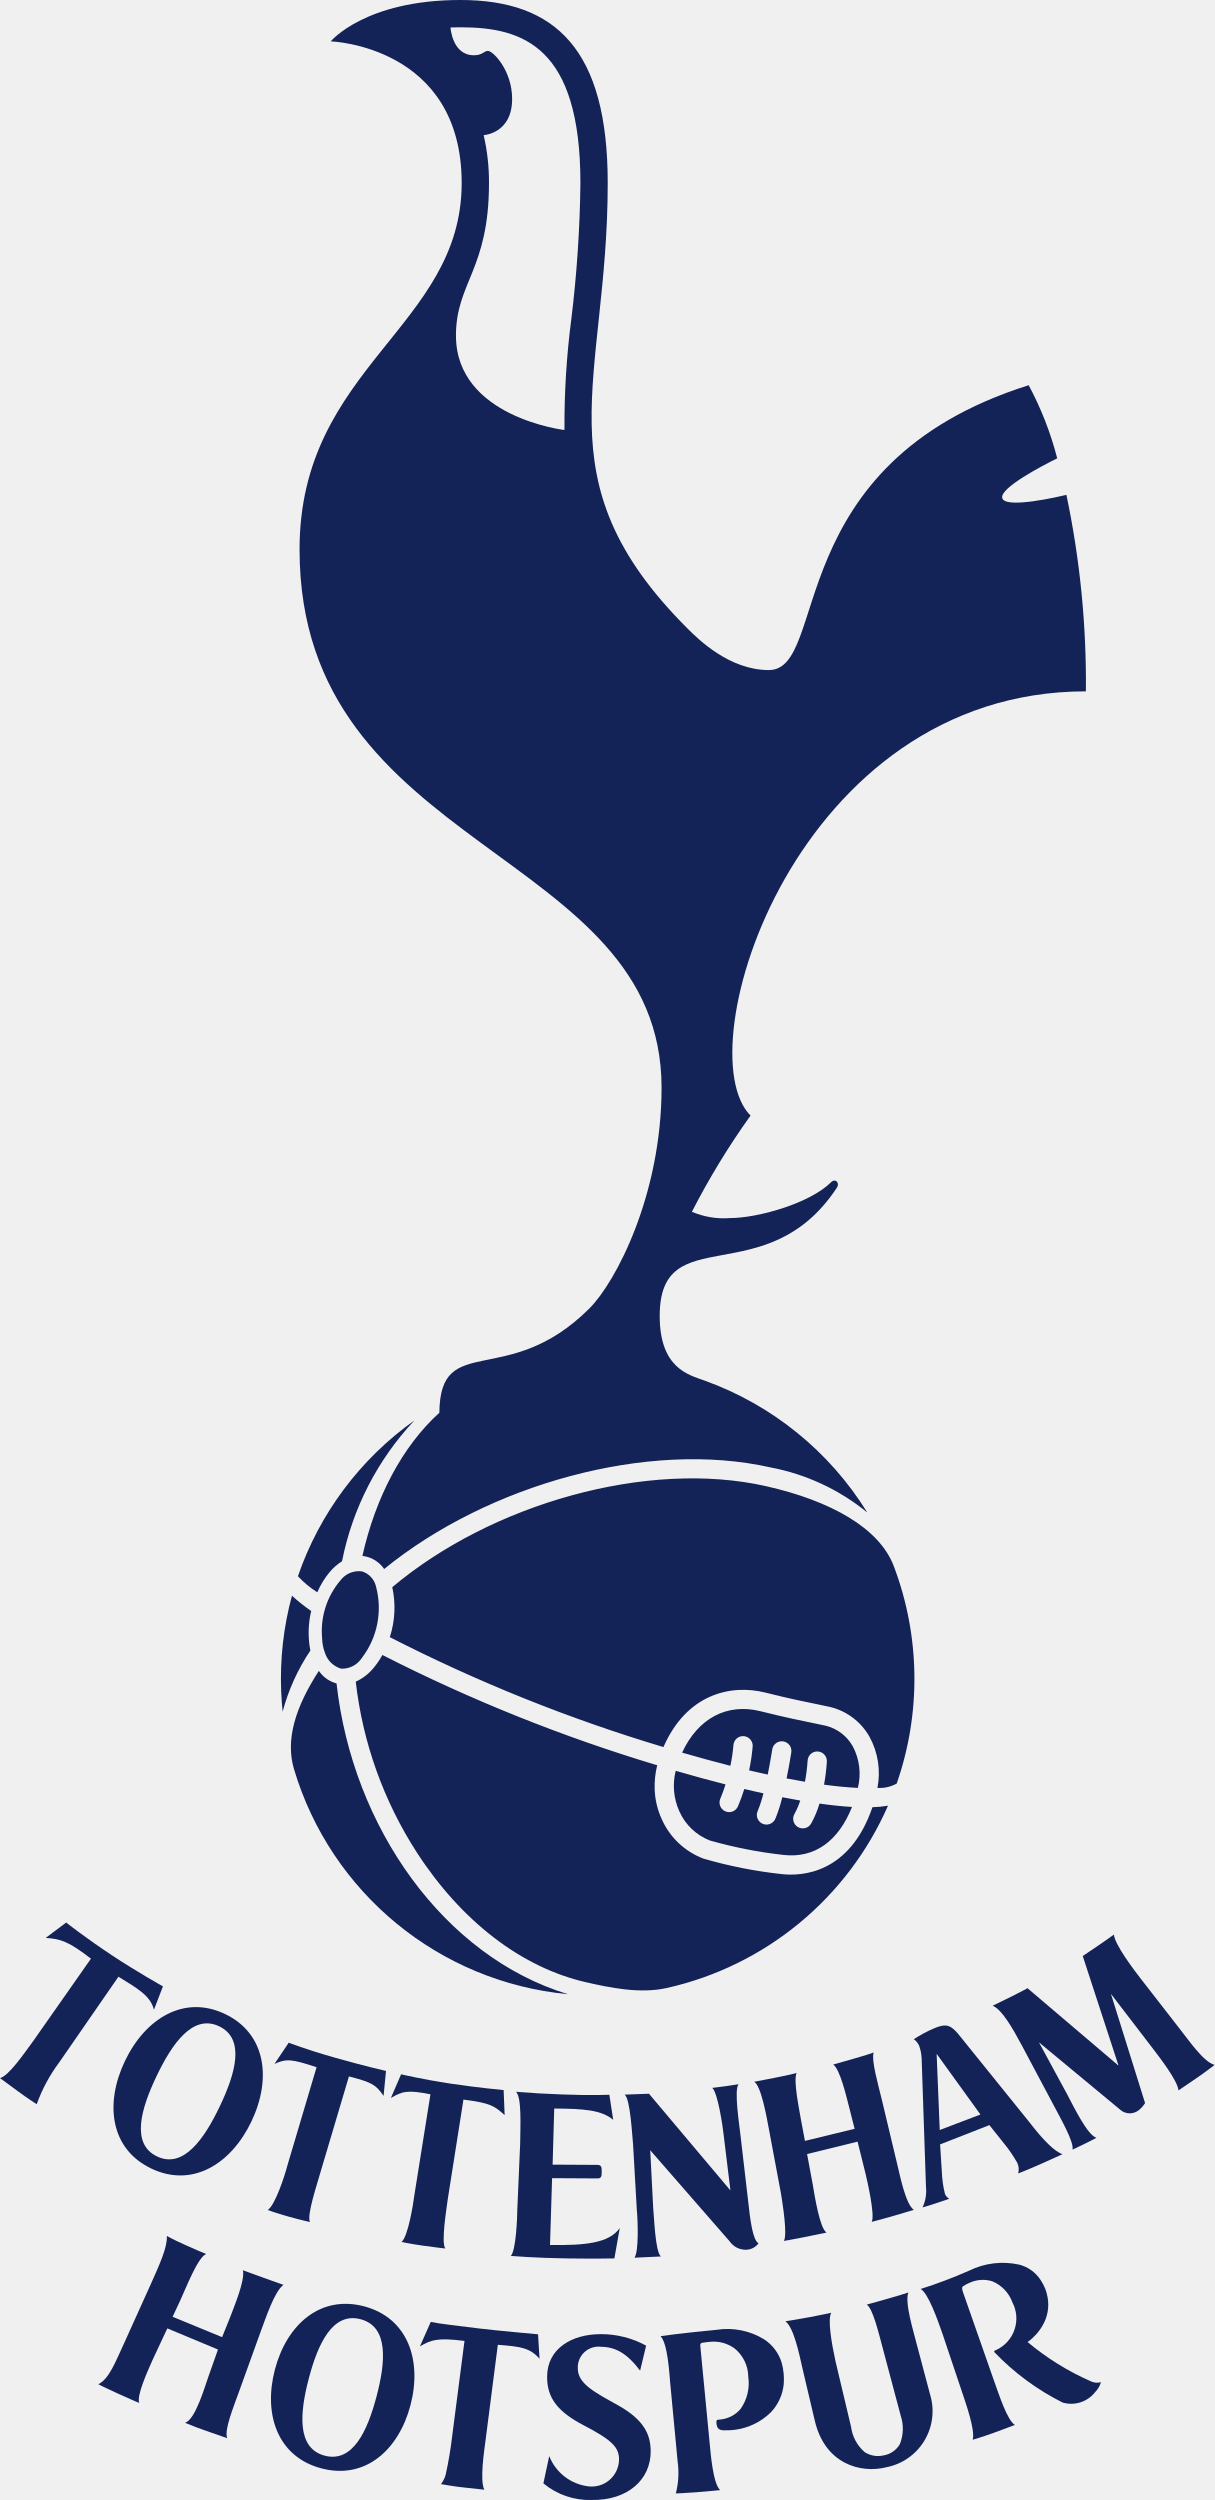
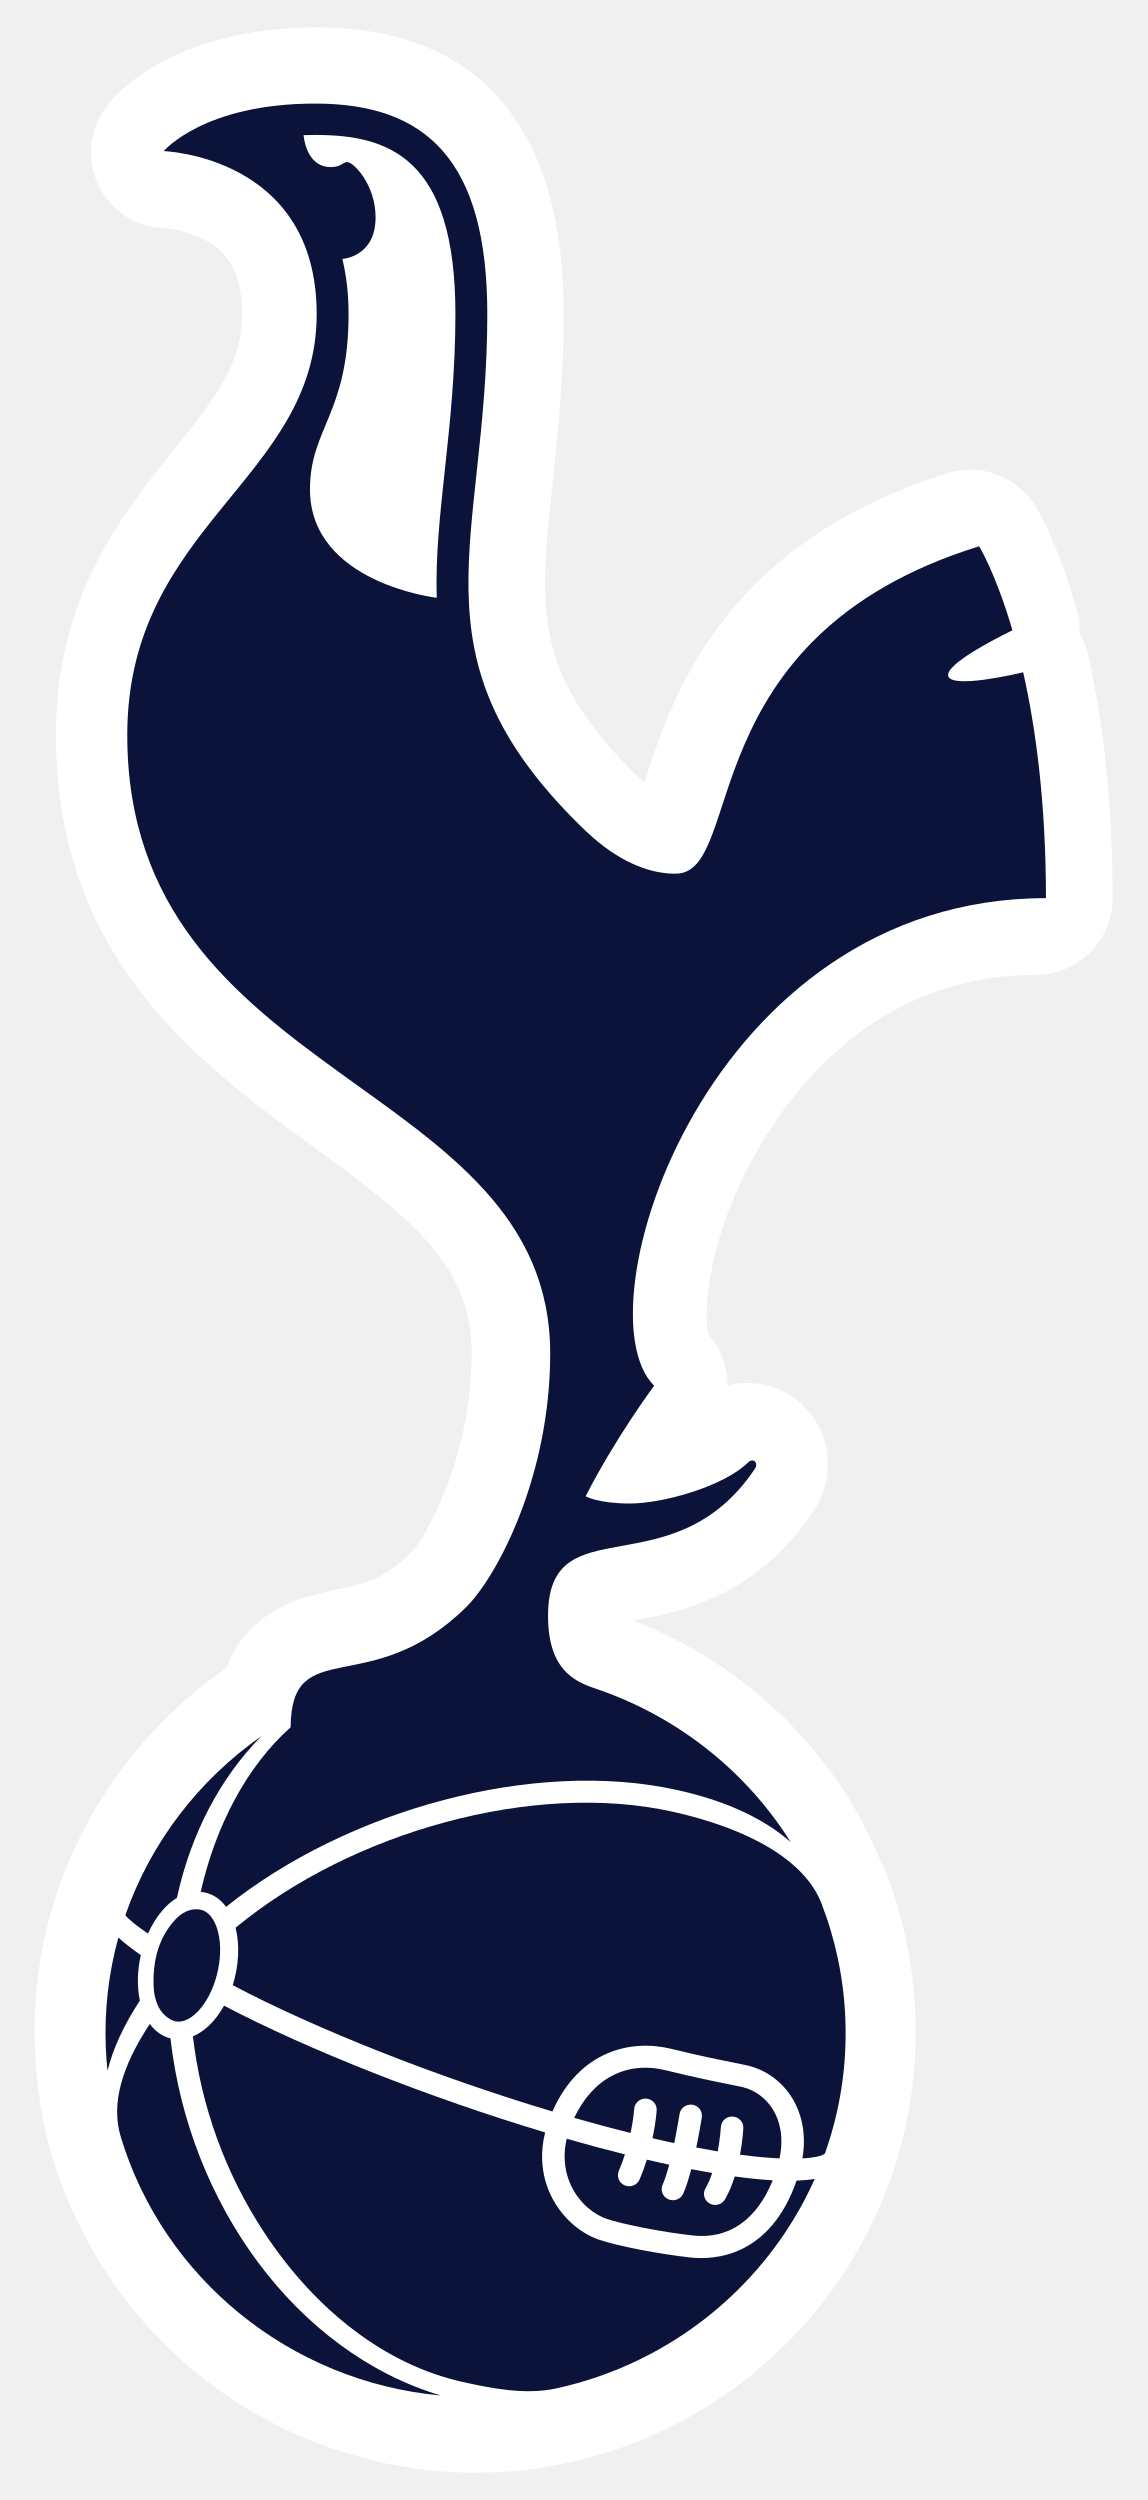
- <svg xmlns="http://www.w3.org/2000/svg" height="235.942" width="114.63" version="1.1" viewBox="0 0 114.63 235.942">
-   <path d="M34.17,148.305a2.153,2.153,0,0,0-2.002.801,7.386,7.386,0,0,0-1.767,5.521v-.002a4.118,4.118,0,0,0,.273,1.384,2.286,2.286,0,0,0,1.52,1.476,2.224,2.224,0,0,0,1.958-1.016,7.776,7.776,0,0,0,1.335-6.733,1.946,1.946,0,0,0-1.317-1.431m46.792,20.43a5.508,5.508,0,0,0-.476-3.916,4.017,4.017,0,0,0-2.551-1.949l-1.152-.243c-1.048-.212-2.632-.533-5.004-1.125-3.175-.794-5.9.661-7.404,3.904,1.547.449,3.07.866,4.555,1.242a15.37,15.37,0,0,0,.291-1.971.91.91,0,0,1,1.816.106,17.266,17.266,0,0,1-.338,2.296c.294.069.587.138.877.204.298.067.591.132.879.193.26-1.278.425-2.365.429-2.386a.91.91,0,0,1,1.799.273c-.014.087-.181,1.175-.449,2.479.611.118,1.187.223,1.735.315a17.162,17.162,0,0,0,.252-1.994.909.909,0,0,1,1.816.087,18.187,18.187,0,0,1-.267,2.181c1.259.171,2.317.264,3.192.304m-16.843,2.223a5.228,5.228,0,0,0,2.866,2.738,42.013,42.013,0,0,0,6.998,1.37c2.884.319,5.139-1.287,6.427-4.533-.965-.055-2-.167-3.068-.317a9.389,9.389,0,0,1-.787,1.882.909.909,0,0,1-1.58-.9,7.039,7.039,0,0,0,.548-1.268c-.563-.096-1.129-.202-1.693-.312a13.873,13.873,0,0,1-.646,2.007.91.91,0,1,1-1.667-.728,11.77,11.77,0,0,0,.532-1.646c-.293-.066-.587-.13-.875-.195-.307-.07-.618-.143-.93-.216a17.086,17.086,0,0,1-.593,1.628.908.908,0,1,1-1.673-.707c.193-.458.356-.915.495-1.354-1.532-.388-3.106-.82-4.702-1.285a5.843,5.843,0,0,0,.348,3.836m20.231-23.159c-1.375-3.608-5.976-6.164-12.039-7.536-11.203-2.534-25.924,1.651-35.29,9.53a9.031,9.031,0,0,1-.231,4.716,152.782,152.782,0,0,0,25.825,10.374c2.178-5.004,6.352-5.958,9.605-5.145,2.331.582,3.83.886,4.925,1.107l1.204.255a5.845,5.845,0,0,1,3.718,2.82,7.18,7.18,0,0,1,.743,4.817,3.304,3.304,0,0,0,1.818-.41,30.042,30.042,0,0,0-.278-20.528m-10.567,29.074a43.306,43.306,0,0,1-7.392-1.46,7.026,7.026,0,0,1-3.922-3.689,7.428,7.428,0,0,1-.684-2.836,8.192,8.192,0,0,1,.24-2.287,155.76,155.76,0,0,1-25.937-10.409,7.444,7.444,0,0,1-.824,1.215,4.643,4.643,0,0,1-1.689,1.303,37.568,37.568,0,0,0,5.768,16.124c4.173,6.445,9.857,10.862,15.998,12.251,2.177.492,5.023,1.104,7.567.54a29.934,29.934,0,0,0,20.897-17.208,10.878,10.878,0,0,1-1.467.142c-2.154,6.301-6.683,6.521-8.555,6.314m-43.838-26.597a7.74,7.74,0,0,1,1.154-1.893,5.012,5.012,0,0,1,1.182-1.04,27.061,27.061,0,0,1,6.83-13.287,30.011,30.011,0,0,0-10.994,14.703,9.38,9.38,0,0,0,1.828,1.517m-.578,1.765a17.255,17.255,0,0,1-1.813-1.442,29.861,29.861,0,0,0-1.015,9.061c.026.631.071,1.26.135,1.881a19.152,19.152,0,0,1,2.616-5.765,8.944,8.944,0,0,1,.077-3.735m2.395,6.837a2.917,2.917,0,0,1-1.668-1.186c-2.229,3.435-3.167,6.507-2.349,9.266a29.924,29.924,0,0,0,25.858,21.249c-11.684-3.548-20.329-15.721-21.841-29.329M46.149,17.282a19.446,19.446,0,0,0-.504-4.528s2.688-.141,2.688-3.414c0-2.696-1.799-4.536-2.282-4.536-.39,0-.485.412-1.328.412-2.055,0-2.206-2.624-2.206-2.624q.456-.016.938-.016c5.881,0,11.323,1.782,11.323,14.706a116.757,116.757,0,0,1-.852,12.784,77.314,77.314,0,0,0-.654,10.517s-10.241-1.206-10.241-8.91c0-5.002,3.118-6.219,3.118-14.391m16.287,85.37c0,10.114-4.314,18.338-6.807,20.831-7.722,7.723-14.095,2.099-14.164,9.849-3.504,3.174-6.025,8-7.262,13.512a2.167,2.167,0,0,1,.228.032,2.883,2.883,0,0,1,1.825,1.2c9.809-7.995,24.913-12.197,36.457-9.587a20.44,20.44,0,0,1,9.141,4.258,30.006,30.006,0,0,0-15.369-12.456c-1.522-.545-4.224-1.17-4.224-6.103,0-9.208,10.074-2.049,16.71-12.079.326-.493-.143-.927-.532-.538-2.008,2.007-6.938,3.387-9.547,3.387a7.61,7.61,0,0,1-3.593-.594,71.817,71.817,0,0,1,5.534-9.079c-6.16-6.162,4.209-40.038,31.65-40.038a85.941,85.941,0,0,0-1.839-18.546c-.653.158-5.823,1.378-6.059.29-.208-.962,3.808-3.05,5.19-3.736a30.824,30.824,0,0,0-2.691-6.9c-23.52,7.411-18.793,26.884-24.523,26.884-3.729,0-6.658-2.904-7.704-3.95-14.048-14.046-7.502-23.341-7.502-42.007C57.355,4.708,52.472,0,43.455,0c-9.019,0-12.239,3.903-12.239,3.903s12.356.4,12.356,13.379c0,13.586-15.301,17.336-15.301,34.572,0,28.692,34.165,28.154,34.165,50.798" fill="#132257" />
-   <path d="M10.657,184.597c2.293,1.513,4.722,2.871,4.722,2.871l-.851,2.204c-.317-1.334-1.64-2.059-3.35-3.116l-5.593,8.089a15.226,15.226,0,0,0-2.121,3.942s-.917-.584-1.756-1.208c-.877-.652-1.708-1.256-1.708-1.256.834-.205,2.274-2.328,3.141-3.504l5.443-7.766c-2.039-1.574-2.835-1.883-4.275-1.957l1.937-1.453s1.862,1.472,4.411,3.154" fill="#132257" />
-   <path d="M20.685,191.236c-2.484-1.184-4.439,1.621-5.912,4.706s-2.436,6.39.048,7.576c2.485,1.184,4.449-1.642,5.921-4.726,1.474-3.084,2.427-6.368-.057-7.556m-6.408,13.423c-3.886-1.856-4.4-6.135-2.488-10.142,1.922-4.025,5.584-6.288,9.45-4.44,3.867,1.844,4.411,6.114,2.488,10.141-1.912,4.005-5.565,6.296-9.45,4.441" fill="#132257" />
-   <path d="M31.663,194.213c2.627.742,4.766,1.239,4.766,1.239l-.229,2.351c-.704-1.016-1.026-1.265-3.269-1.837l-2.717,9.144c-.22.836-1.305,4.001-.957,4.597,0,0-.756-.16-1.975-.498-1.369-.38-2.013-.637-2.013-.637.701-.463,1.587-3.17,1.875-4.27l2.733-9.203c-2.323-.774-2.863-.829-3.974-.312l1.347-2.006s1.517.613,4.413,1.432" fill="#132257" />
-   <path d="M42.502,196.642c2.59.391,5.029.613,5.029.613l.095,2.359c-.965-.86-1.329-1.139-3.887-1.461l-1.48,9.389c-.104.858-.655,4.123-.228,4.666,0,0-.896-.098-2.135-.273s-2-.348-2-.348c.605-.474,1.107-3.567,1.212-4.426l1.517-9.507c-2.215-.442-2.671-.271-3.734.345l.963-2.232s2.07.486,4.648.875" fill="#132257" />
-   <path d="M52.104,205.568l-.196,6.309c3.307.043,5.573-.165,6.582-1.6l-.506,2.865s-1.832.039-4.514,0c-2.952-.042-5.265-.233-5.265-.233.49-.487.613-3.56.619-4.427l.269-6.191c.011-1.649.162-4.313-.391-4.874,2.396.166,2.091.163,4.292.249,2.881.114,4.515.028,4.515.028l.361,2.366c-1.126-.938-2.811-1.046-5.564-1.063l-.152,5.294,4.228.025c.382.004.407.217.404.64-.004.418-.01.642-.412.637Z" fill="#132257" />
-   <path d="M70.577,207.468c.244,2.296.485,3.945,1.008,4.246a1.476,1.476,0,0,1-1.097.607,1.836,1.836,0,0,1-1.624-.788l-7.498-8.601.281,5.471c.092.861.19,4.123.727,4.556l-2.5.115c.435-.537.319-3.645.227-4.506l-.353-6.177c-.093-.861-.253-4.275-.792-4.708l2.292-.083,7.688,9.128-.641-5.253c-.091-.862-.559-3.993-1.076-4.429,0,0,.275-.025,1.208-.151.932-.127,1.272-.195,1.272-.195-.434.539.069,3.748.16,4.611Z" fill="#132257" />
-   <path d="M84.667,204.213c.265,1.067.793,3.811,1.579,4.348,0,0-1.188.342-1.91.565-.646.2-2.069.567-2.069.567.336-.592-.413-3.883-.619-4.706l-.713-2.865-4.766,1.169.542,2.914c.156.942.653,4.111,1.295,4.497,0,0-.665.139-2.055.423-1.165.238-1.972.366-1.972.366.355-.592-.123-3.531-.272-4.468l-1.154-6.159c-.21-1.148-.74-4.053-1.376-4.392,0,0,.615-.118,1.977-.382,1.362-.265,2.028-.445,2.028-.445-.334.689.257,3.475.418,4.452l.367,1.954,4.689-1.142-.507-1.998c-.275-1.056-.858-3.596-1.51-4.067,0,0,.645-.187,1.95-.556s1.868-.579,1.868-.579c-.26.703.466,3.176.766,4.451Z" fill="#132257" />
-   <path d="M92.53,199.559l-4.133-5.724.292,7.19Zm.844,1.002-4.651,1.821.162,2.553a10.395,10.395,0,0,0,.297,2.123.905.905,0,0,0,.407.454s-.483.176-1.282.435c-.798.259-1.238.385-1.238.385a3.743,3.743,0,0,0,.321-1.967l-.408-12.106a4.12,4.12,0,0,0-.239-1.199,1.593,1.593,0,0,0-.498-.609,12.31,12.31,0,0,1,1.865-1.004c1.069-.45,1.517-.431,2.296.478l6.824,8.461c1.241,1.615,2.335,2.702,3.049,2.918,0,0-.697.323-2.006.906-1.313.583-2.18.913-2.18.913a1.465,1.465,0,0,0-.084-1.001,13.13,13.13,0,0,0-1.287-1.873Z" fill="#132257" />
-   <path d="M112.856,196.172c-.935.631-1.635,1.114-1.635,1.114-.07-.921-1.846-3.197-2.369-3.886l-4.007-5.229,3.222,10.307a2.578,2.578,0,0,1-.565.651,1.364,1.364,0,0,1-1.821-.056l-7.63-6.327,2.67,4.92c.654,1.246,1.913,3.838,2.759,4.093,0,0-.524.282-1.191.606-.663.319-1.067.507-1.067.507.146-.723-1.092-2.875-1.815-4.251l-2.973-5.59c-.901-1.682-1.894-3.395-2.75-3.737.662-.321.861-.42,1.806-.884.788-.389,1.482-.77,1.482-.77l8.593,7.31-3.38-10.349s.454-.307,1.311-.88c.857-.574,1.632-1.144,1.632-1.144.064.927,1.851,3.285,2.503,4.129l3.701,4.762c.786.978,2.252,3.158,3.298,3.409,0,0-.839.664-1.774,1.295" fill="#132257" />
-   <path d="M24.929,214.99c.796.291,1.824.648,1.824.648-.865.627-1.662,3.123-2.176,4.478l-1.995,5.536c-.535,1.502-1.445,3.679-1.14,4.456,0,0-1.098-.379-1.987-.695-.759-.27-1.19-.416-1.996-.759.979-.258,1.902-3.512,2.2-4.33l.914-2.583-4.782-1.995-1.383,2.955c-.45,1.027-1.527,3.35-1.272,4.08,0,0-.843-.346-2.081-.914-1.456-.67-1.774-.85-1.774-.85,1.027-.504,1.633-2.159,2.415-3.833l2.502-5.539c.845-1.894,1.608-3.538,1.551-4.62,0,0,.446.267,1.676.82.98.441,1.48.66,2.03.88-.779.311-1.861,3.106-2.434,4.359l-.732,1.567,4.672,1.922.717-1.775c.334-.905,1.492-3.612,1.243-4.541,0,0,.959.349,2.008.733" fill="#132257" />
-   <path d="M34.033,218.881c-2.661-.701-4.037,2.352-4.889,5.587-.852,3.234-1.16,6.59,1.503,7.291,2.661.701,4.043-2.374,4.894-5.607.852-3.236,1.156-6.571-1.508-7.271m-3.702,14.076c-4.165-1.096-5.491-5.128-4.385-9.331,1.111-4.223,4.265-7.053,8.41-5.964,4.141,1.091,5.494,5.108,4.384,9.331-1.105,4.202-4.244,7.06-8.409,5.964" fill="#132257" />
-   <path d="M41.612,234.443a2.411,2.411,0,0,0,.445-.871,35.675,35.675,0,0,0,.614-3.626l1.167-9.017c-2.486-.31-3.116-.132-4.206.514l1.021-2.308c.776.171,2.489.357,4.575.619,1.393.176,5.55.55,5.55.55l.142,2.309c-.917-1.062-1.868-1.155-3.937-1.319l-1.163,9.047c-.104.841-.567,3.764-.108,4.629-.499-.057-1.328-.149-2.021-.219-.718-.073-1.665-.238-2.079-.308" fill="#132257" />
-   <path d="M61.409,231.31c.027,2.716-2.18,4.682-5.574,4.631a6.836,6.836,0,0,1-4.552-1.568l.551-2.576a4.558,4.558,0,0,0,3.708,2.858,2.579,2.579,0,0,0,2.881-2.501c.017-1.151-.617-1.846-3.284-3.234-2.554-1.32-3.505-2.636-3.505-4.6,0-2.67,2.325-4.028,5.055-4.031a8.812,8.812,0,0,1,4.291,1.087l-.569,2.358c-1.218-1.625-2.319-2.23-3.65-2.249a1.962,1.962,0,0,0-2.231,2.043c.011,1.465,1.624,2.26,3.802,3.478,2.503,1.4,3.061,2.804,3.077,4.304" fill="#132257" />
-   <path d="M73.774,222.997a5.482,5.482,0,0,1,.185,1.008,5.946,5.946,0,0,1,.007,1.004,4.509,4.509,0,0,1-1.181,2.62,5.915,5.915,0,0,1-4.25,1.734c-.703.043-.872-.173-.92-.678l-.004-.111s-.015-.196.139-.206l.176-.017a2.857,2.857,0,0,0,1.977-1.016,4.215,4.215,0,0,0,.718-3.014,3.499,3.499,0,0,0-1.271-2.665,3.319,3.319,0,0,0-2.353-.641s-.338.028-.712.085a.216.216,0,0,0-.2.236l.901,9.351c.08.823.303,3.722.98,4.321,0,0-.768.081-2.218.2-1.103.088-1.964.112-1.964.112a7.716,7.716,0,0,0,.169-3.014l-.698-7.374c-.08-.844-.224-3.738-.913-4.453,0,0,1.851-.274,5.278-.597a6.605,6.605,0,0,1,4.525.916,4.036,4.036,0,0,1,1.629,2.199" fill="#132257" />
-   <path d="M87.786,226.012a5.39,5.39,0,0,1-4.159,6.844c-2.37.592-5.784-.277-6.737-4.436l-1.158-4.908c-.307-1.373-.806-3.807-1.603-4.44,0,0,.889-.127,2.285-.388,1.395-.259,2.043-.413,2.043-.413-.366.576.018,2.849.382,4.52l1.48,6.241a3.809,3.809,0,0,0,1.281,2.387,2.294,2.294,0,0,0,1.77.317,2.192,2.192,0,0,0,1.556-1.062,3.936,3.936,0,0,0,.077-2.706l-1.662-6.24c-.455-1.717-.978-3.867-1.54-4.227,0,0,.677-.184,1.96-.55.971-.278,1.549-.447,1.969-.594-.382.939.532,3.818.724,4.644Z" fill="#132257" />
-   <path d="M102.93,224.733a1.351,1.351,0,0,0,.973.086,2.088,2.088,0,0,1-.544.935,2.86,2.86,0,0,1-3.077.988,23.424,23.424,0,0,1-6.445-4.763.105.105,0,0,1,.06-.142l.144-.063a3.281,3.281,0,0,0,1.504-4.494,3.404,3.404,0,0,0-1.905-1.983,3,3,0,0,0-2.062.114,3.163,3.163,0,0,0-.731.39s-.112.092.019.477l2.971,8.482c.45,1.25,1.234,3.683,1.944,4.095,0,0-.802.316-2.018.756-1.219.439-1.96.643-1.96.643.248-.946-.688-3.522-.923-4.245l-1.923-5.732c-.48-1.379-1.355-3.857-2.069-4.251a44.664,44.664,0,0,0,4.553-1.718,7.179,7.179,0,0,1,4.768-.575,3.423,3.423,0,0,1,1.982,1.419,4.692,4.692,0,0,1,.444.827,4.042,4.042,0,0,1,.235.839,3.874,3.874,0,0,1-.475,2.655,4.951,4.951,0,0,1-1.415,1.562,24.93,24.93,0,0,0,5.95,3.698" fill="#132257" />
+ <svg xmlns="http://www.w3.org/2000/svg" version="1.1" viewBox="0 0 496.375 1081.76">
+   <g>
+     <g id="b">
+       <g>
+         <path d="M205.951,1053.054c-9.245,0-18.712-.775-28.068-2.325-1.495-.221-2.99-.498-4.54-.83l-1.107-.166c-.941-.166-1.827-.332-2.768-.498-.664-.111-1.273-.332-1.882-.498-53.977-12.013-99.097-49.161-121.352-99.872-.277-.498-.554-1.052-.83-1.605-9.301-21.148-11.238-36.428-12.622-47.666l-.277-2.159c-.443-4.041-.664-7.695-.83-11.404-.72-17.826,1.273-35.542,5.924-52.704.941-3.654,2.104-7.363,3.322-10.906,11.626-33.992,34.379-64.385,63.887-85.367,2.048-1.439,4.484-2.879,6.92-4.207,5.315-22.532,23.695-26.241,36.317-28.788,12.179-2.436,25.964-5.259,41.576-20.871,10.795-10.795,30.947-50.6,30.947-97.934s-34.822-73.077-75.18-102.529c-49.105-35.819-104.743-76.454-104.743-164.921,0-53.922,25.245-85.367,47.5-113.103,17.716-22.089,33.051-41.133,33.051-68.925,0-22.144-7.861-37.313-24.027-46.337-12.179-6.809-24.857-7.474-24.968-7.529-6.311-.221-12.013-3.986-14.615-9.744-2.602-5.758-1.716-12.512,2.325-17.383,2.27-2.713,23.473-26.573,77.229-26.573,59.569,0,89.796,36.206,89.796,107.622,0,26.739-2.491,49.991-4.65,70.475-5.979,56.136-9.578,90.073,39.306,138.901,3.709,3.709,14.394,14.394,26.297,15.778,1.993-3.654,4.54-11.626,6.533-17.716,11.404-35.376,30.504-94.668,120.134-122.902,1.661-.498,3.322-.775,4.982-.775,5.647,0,11.072,2.934,14.172,7.972.83,1.384,8.47,14.283,15.944,40.414.996,3.488.83,7.086-.388,10.297,2.602,2.325,4.429,5.37,5.204,8.858,6.699,30.227,10.076,64.274,10.076,101.2,0,9.19-7.418,16.608-16.608,16.608-94.446,0-135.912,82.377-146.375,107.622-16.276,39.251-14.228,69.091-8.526,74.848,5.813,5.813,6.477,14.948,1.661,21.591-.111.166-7.197,9.91-15.612,23.695,11.128-1.938,25.3-6.976,30.504-12.179,3.654-3.654,8.415-5.647,13.397-5.647,6.754,0,12.899,3.709,16.11,9.633,3.322,6.145,2.879,13.73-1.107,19.764-21.148,31.999-48.939,37.092-67.375,40.469-11.921,2.177-17.882,6.828-17.882,13.951,0,12.622,2.99,13.674,9.578,15.944l1.661.554c36.981,13.231,68.759,38.974,89.464,72.468,4.152,6.865,8.138,14.781,12.954,25.743.055.166.111.332.221.443.498,1.052.941,2.159,1.384,3.211,6.643,17.494,10.408,35.929,11.183,54.808.941,22.144-2.325,43.846-9.577,64.606-.055.221-4.706,11.958-4.761,12.179-22.255,50.766-67.707,88.19-121.629,100.148-8.138,1.827-20.927,4.207-37.369,4.207h0l.111.055ZM167.309,121.657c.498,4.595.775,9.301.775,14.117,0,27.404-6.09,42.241-10.962,54.143-3.266,8.027-5.481,13.342-5.481,21.646,0,13.287,10.795,20.982,21.037,25.3.664-11.626,1.882-23.362,3.211-35.542,2.048-19.321,4.374-41.244,4.374-65.548,0-12.069-.886-21.757-2.491-29.508-2.159,6.754-5.979,11.847-10.463,15.39Z" fill="#fff" />
+         <path d="M137.303,44.816c47.5,0,73.187,24.802,73.187,91.014,0,98.266-34.49,147.205,39.473,221.168,5.536,5.536,20.927,20.816,40.58,20.816,30.172,0,5.259-102.529,129.102-141.559,0,0,7.086,11.57,14.172,36.317-7.252,3.598-28.4,14.615-27.348,19.653.388,1.716,3.156,2.381,6.865,2.381,8.636,0,22.587-3.322,25.023-3.875,5.315,23.971,9.688,56.247,9.688,97.657-144.493,0-199.079,178.374-166.637,210.815,0,0-16.165,21.978-29.12,47.777,0,0,5.204,3.1,18.934,3.1s39.694-7.252,50.268-17.826c.554-.554,1.163-.775,1.661-.775,1.439,0,2.381,1.716,1.107,3.598-34.933,52.815-87.969,15.114-87.969,63.61,0,25.964,14.228,29.286,22.255,32.11,33.715,12.069,62.281,35.376,80.938,65.603,4.263,7.031,8.138,15.169,11.903,23.695h0c.443.941.941,1.882,1.273,2.879,5.868,15.501,9.411,32.165,10.131,49.659.83,20.484-2.27,40.192-8.692,58.461l-4.318,11.017c-19.819,45.23-60.344,79.609-110.003,90.626-7.972,1.772-19.376,3.82-33.77,3.82-7.64,0-16.165-.554-25.411-2.104-1.384-.221-2.768-.498-4.152-.72-1.163-.221-2.27-.388-3.488-.609l.111-.111c-50.545-10.629-92.453-45.618-112.383-92.564v.221c-8.969-20.318-10.297-34.656-11.681-45.23-.332-3.266-.554-6.588-.72-9.91-.664-16.498,1.218-32.552,5.37-47.721.83-3.266,1.827-6.477,2.99-9.688,10.74-31.39,31.224-58.461,57.852-77.395,2.823-1.993,8.083-4.761,12.512-6.699,1.938-36.428,34.822-9.301,74.461-48.939,13.121-13.121,35.819-56.413,35.819-109.67,0-119.193-179.868-116.369-179.868-267.45,0-90.737,80.551-110.501,80.551-182.028s-65.049-70.419-65.049-70.419c0,0,16.941-20.539,64.44-20.539M144.057,72.441c4.429,0,4.927-2.159,6.976-2.159,2.547,0,12.013,9.688,12.013,23.861,0,17.217-14.172,17.992-14.172,17.992,1.716,7.142,2.657,15.058,2.657,23.861,0,43.016-16.387,49.438-16.387,75.789,0,40.58,53.922,46.891,53.922,46.891-.554-17.716,1.384-35.874,3.432-55.361,2.104-19.764,4.484-42.13,4.484-67.319,0-68.039-28.677-77.45-59.624-77.45-1.716,0-3.322,0-4.927.111,0,0,.775,13.84,11.626,13.84M137.358,11.821c-60.067,0-85.588,27.182-90.073,32.608-8.193,9.91-10.353,23.584-4.927,35.21,5.425,11.57,16.498,18.989,29.231,19.1,1.495.111,10.74,1.107,18.989,6.2,6.588,4.041,14.172,11.238,14.172,31.058,0,20.927-10.629,35.154-29.397,58.517-22.809,28.4-51.154,63.721-51.154,123.511,0,96.882,61.838,142.057,111.553,178.318,43.625,31.888,68.371,51.707,68.371,89.131,0,45.673-20.373,80.44-26.13,86.197-12.069,12.069-21.868,14.062-33.161,16.332-11.958,2.436-37.147,7.529-47.057,34.047-.83.498-1.605,1.052-2.325,1.55-32.497,23.086-57.354,56.358-70.198,93.727-1.384,3.875-2.602,7.917-3.709,12.013-5.093,18.712-7.252,38.089-6.422,57.631.166,3.931.443,7.972.83,11.958,0,.277.055.609.111.886l.277,2.104c1.439,11.515,3.654,28.899,13.896,52.261.332.775.72,1.605,1.163,2.325,24.359,54.918,73.298,95.221,131.87,108.508.941.277,1.938.554,2.879.775,1.218.277,2.325.443,3.488.664l.664.111c1.716.332,3.377.609,5.093.886,10.186,1.661,20.539,2.491,30.67,2.491,18.103,0,32.054-2.602,40.967-4.595,59.07-13.121,108.895-54.088,133.254-109.726.166-.388.332-.775.498-1.163l4.318-11.017c.166-.388.277-.775.443-1.163,7.972-22.753,11.515-46.559,10.519-70.807-.83-20.65-4.982-40.912-12.29-60.122-.554-1.495-1.163-2.879-1.716-4.041-.055-.111-.111-.277-.166-.388-5.149-11.626-9.411-20.096-13.84-27.515-.055-.111-.111-.166-.166-.277-21.923-35.431-55.14-62.946-93.893-77.893,19.875-3.654,53.091-9.799,78.17-47.666,7.363-11.128,8.083-25.245,1.882-36.76-6.09-11.349-17.882-18.38-30.725-18.38-2.879,0-5.758.332-8.526,1.052,0-7.861-2.713-15.667-8.083-21.868-3.1-9.633.166-48.441,26.629-89.021,19.875-30.449,55.915-66.766,114.874-66.766,18.325,0,33.217-14.892,33.217-33.217,0-38.199-3.543-73.464-10.463-104.799-.775-3.432-2.048-6.699-3.82-9.688.111-3.432-.277-6.976-1.273-10.463-7.917-27.681-16.165-41.908-17.771-44.51-6.145-10.076-16.996-15.889-28.345-15.889-3.322,0-6.699.498-9.965,1.55-97.823,30.836-119.359,97.712-130.929,133.642v.111c-1.55-1.329-3.322-2.934-5.204-4.816-43.237-43.237-40.358-70.696-34.49-125.393,2.214-20.927,4.761-44.621,4.761-72.246,0-102.64-57.852-124.231-106.404-124.231h0l-.166-.055ZM269.782,696.085h0Z" fill="#fff" />
+       </g>
+       <g>
+         <path d="M86.657,826.297c-2.166-.388-6.436-.356-10.724,4.226-6.775,7.231-9.961,17.017-9.454,29.087.119,3.068.564,4.796,1.452,7.281,1.578,4.389,5.372,7.275,8.145,7.776,3.293.595,7.019-1.308,10.487-5.353,7.607-8.853,10.881-25.1,7.156-35.473-1.553-4.32-4.057-6.993-7.062-7.544" fill="#0c133b" />
+         <path d="M247.082,945.669c3.813,8.077,10.43,12.747,15.37,14.425,6.417,2.185,23.39,5.691,37.471,7.219,15.457,1.678,27.541-6.787,34.433-23.885-5.177-.294-10.712-.883-16.434-1.671-1.077,3.443-2.454,6.88-4.22,9.917-1.328,2.303-4.295,3.105-6.637,1.791-2.335-1.308-3.149-4.233-1.822-6.53,1.171-2.028,2.141-4.32,2.936-6.674-3.018-.52-6.054-1.071-9.072-1.659-1.039,3.982-2.21,7.751-3.462,10.574-1.071,2.423-3.95,3.531-6.411,2.473-2.467-1.052-3.594-3.875-2.517-6.299,1.001-2.266,1.966-5.347,2.848-8.684-1.571-.338-3.136-.676-4.689-1.026-1.641-.364-3.306-.751-4.977-1.14-.87,2.768-1.909,5.66-3.174,8.584-1.039,2.436-3.907,3.581-6.374,2.548-2.479-1.027-3.643-3.844-2.591-6.28,1.039-2.411,1.909-4.815,2.654-7.131-8.208-2.041-16.641-4.32-25.193-6.774-2.053,8.821-.263,15.727,1.86,20.222" fill="#0c133b" />
+         <path d="M337.318,933.95c2.003-9.729-.163-16.497-2.555-20.635-3.024-5.228-8.001-8.972-13.661-10.268l-6.173-1.277c-5.616-1.114-14.099-2.811-26.802-5.935-17.017-4.182-31.611,3.481-39.674,20.573,8.289,2.366,16.453,4.57,24.405,6.549,1.289-6.092,1.553-10.311,1.565-10.387.156-2.636,2.467-4.651,5.146-4.501,2.68.163,4.733,2.417,4.577,5.059-.019.351-.331,5.196-1.809,12.096,1.571.363,3.149.732,4.695,1.077,1.603.356,3.168.694,4.708,1.026,1.39-6.743,2.285-12.471,2.304-12.578.401-2.611,2.886-4.414,5.547-4.02,2.655.395,4.483,2.836,4.082,5.453-.069.464-.964,6.198-2.398,13.066,3.274.626,6.361,1.177,9.297,1.666,1.083-5.804,1.34-10.424,1.346-10.518.132-2.636,2.417-4.677,5.102-4.545,2.686.119,4.752,2.366,4.62,5.008-.012.394-.281,5.247-1.427,11.495,6.743.895,12.408,1.39,17.104,1.596" fill="#0c133b" />
+         <path d="M365.779,873.308c-.726-17.48-4.32-34.177-10.318-49.679-7.362-19.001-32.017-32.481-64.485-39.711-60.015-13.348-138.869,8.702-189.042,50.224,1.928,7.569,1.365,16.603-1.233,24.855,36.143,19.114,88.727,39.806,138.33,54.656,11.676-26.37,34.027-31.391,51.457-27.109,12.483,3.061,20.51,4.67,26.382,5.835l6.449,1.34c8.289,1.903,15.551,7.312,19.909,14.863,3.08,5.334,5.923,13.773,3.988,25.375,6.098-.344,9.047-1.353,9.736-2.154,6.498-18.249,9.666-37.996,8.827-58.494" fill="#0c133b" />
+         <path d="M298.858,976.836c-13.554-1.471-31.685-4.99-39.592-7.689-8.834-3.011-16.685-10.28-21.018-19.439-1.791-3.788-3.406-8.834-3.656-14.95-.156-3.65.201-7.688,1.283-12.046-49.679-14.913-102.306-35.617-138.938-54.85-1.289,2.316-2.767,4.47-4.42,6.399-2.755,3.205-5.854,5.534-9.034,6.862,3.437,29.989,14.03,59.37,30.884,84.97,22.357,33.958,52.803,57.235,85.697,64.554,11.67,2.598,26.908,5.816,40.544,2.849,50.561-11.026,91.788-45.422,111.936-90.681-2.361.414-5.021.645-7.864.751-11.532,33.2-35.799,34.365-45.822,33.27" fill="#0c133b" />
+         <path d="M64.031,836.683c1.647-3.693,3.719-7.1,6.192-9.979,1.972-2.298,4.088-4.126,6.323-5.478,5.96-27.315,18.4-51.632,36.587-70.001-27.147,18.976-47.951,46.047-58.894,77.47,1.453,1.953,5.315,4.902,9.791,7.989" fill="#0c133b" />
+         <path d="M60.939,845.987c-3.944-2.761-7.312-5.353-9.716-7.6-4.188,15.163-6.117,31.209-5.44,47.744.144,3.331.388,6.643.726,9.911,2.417-9.76,7.187-19.965,14.018-30.371-1.315-6.098-1.108-13.028.413-19.684" fill="#0c133b" />
+         <path d="M73.76,882.01c-3.531-.87-6.586-3.018-8.934-6.248-11.933,18.106-16.954,34.296-12.578,48.827,18.357,60.948,73.031,105.982,138.512,111.967-62.582-18.694-108.899-82.835-117-154.546" fill="#0c133b" />
+         <path d="M238.073,585.735c0-119.323-183.007-116.481-183.007-267.671,0-90.824,81.959-110.589,81.959-182.181,0-68.379-66.188-70.496-66.188-70.496,0,0,17.254-20.572,65.562-20.572s74.459,24.811,74.459,91.068c0,98.356-35.067,147.34,40.181,221.354,5.61,5.51,21.299,20.816,41.276,20.816,30.69,0,5.372-102.619,131.35-141.667,0,0,7.206,11.607,14.418,36.356-7.394,3.618-28.912,14.619-27.797,19.69,1.265,5.728,28.956-.695,32.449-1.528,5.41,24.016,9.854,56.309,9.854,97.724-146.989,0-202.534,178.505-169.527,210.979,0,0-16.441,21.994-29.651,47.839,0,0,5.271,3.13,19.245,3.13s40.388-7.269,51.138-17.843c2.085-2.053,4.595.232,2.848,2.836-35.542,52.847-89.503,15.126-89.503,63.647,0,25.994,14.468,29.281,22.62,32.161,34.309,12.096,63.346,35.417,82.328,65.637-12.621-10.931-29.3-18.068-48.959-22.438-61.837-13.761-142.75,8.384-195.297,50.518-2.542-3.443-5.885-5.635-9.767-6.33-.414-.075-.814-.131-1.228-.169,6.624-29.043,20.135-54.474,38.904-71.196.369-40.839,34.503-11.207,75.874-51.901,13.354-13.129,36.456-56.465,36.456-109.763M150.83,135.884c0,43.061-16.704,49.472-16.704,75.83,0,40.601,54.857,46.955,54.857,46.955-.57-17.737,1.396-35.893,3.512-55.426,2.141-19.765,4.564-42.173,4.564-67.359,0-68.097-29.156-77.489-60.66-77.489-1.721,0-3.393.031-5.021.081,0,0,.808,13.83,11.808,13.83,4.52,0,5.034-2.172,7.119-2.172,2.579,0,12.214,9.691,12.214,23.903,0,17.254-14.387,17.993-14.387,17.993,1.734,7.144,2.698,15.076,2.698,23.853" fill="#0c133b" />
+       </g>
+     </g>
+   </g>
</svg>
